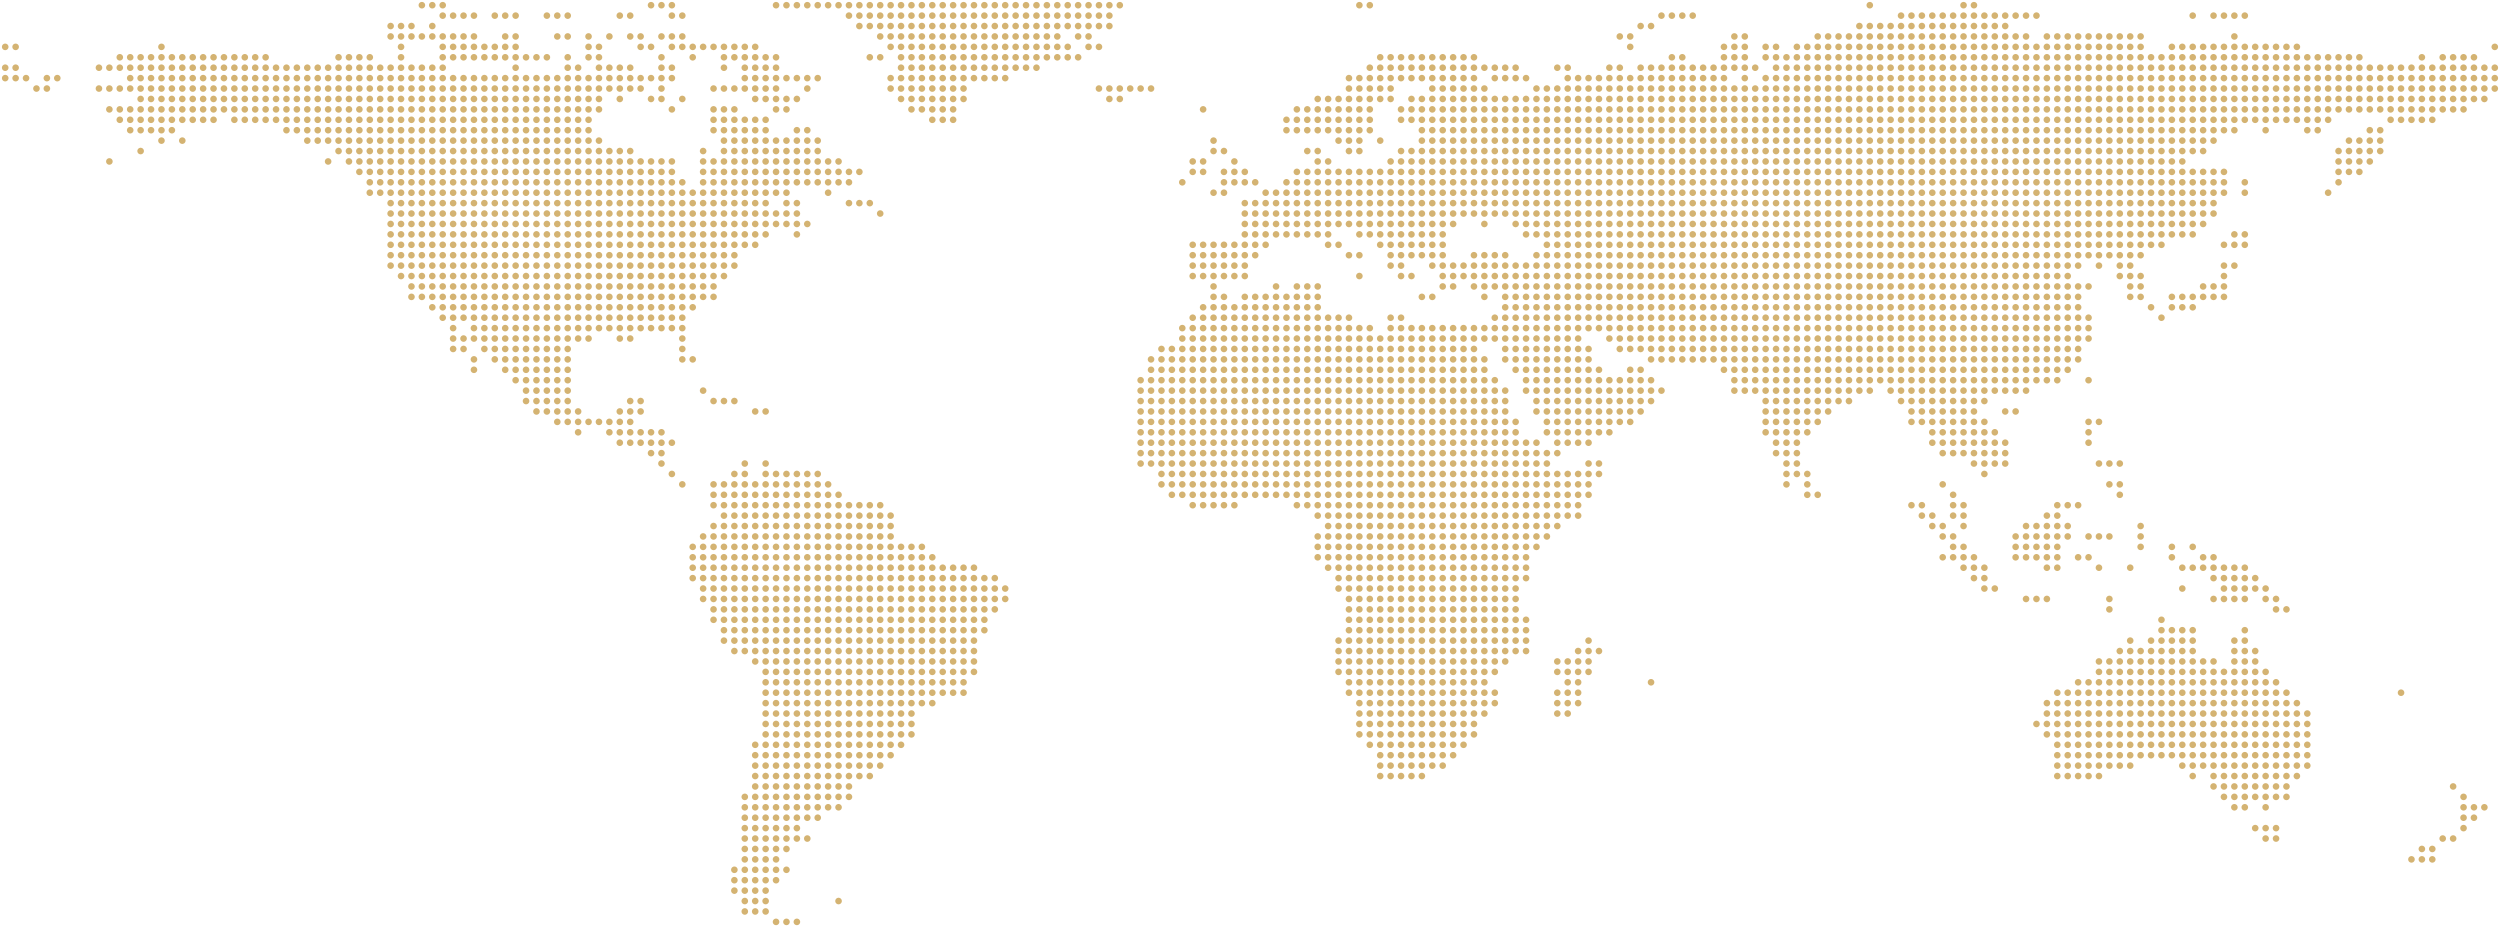
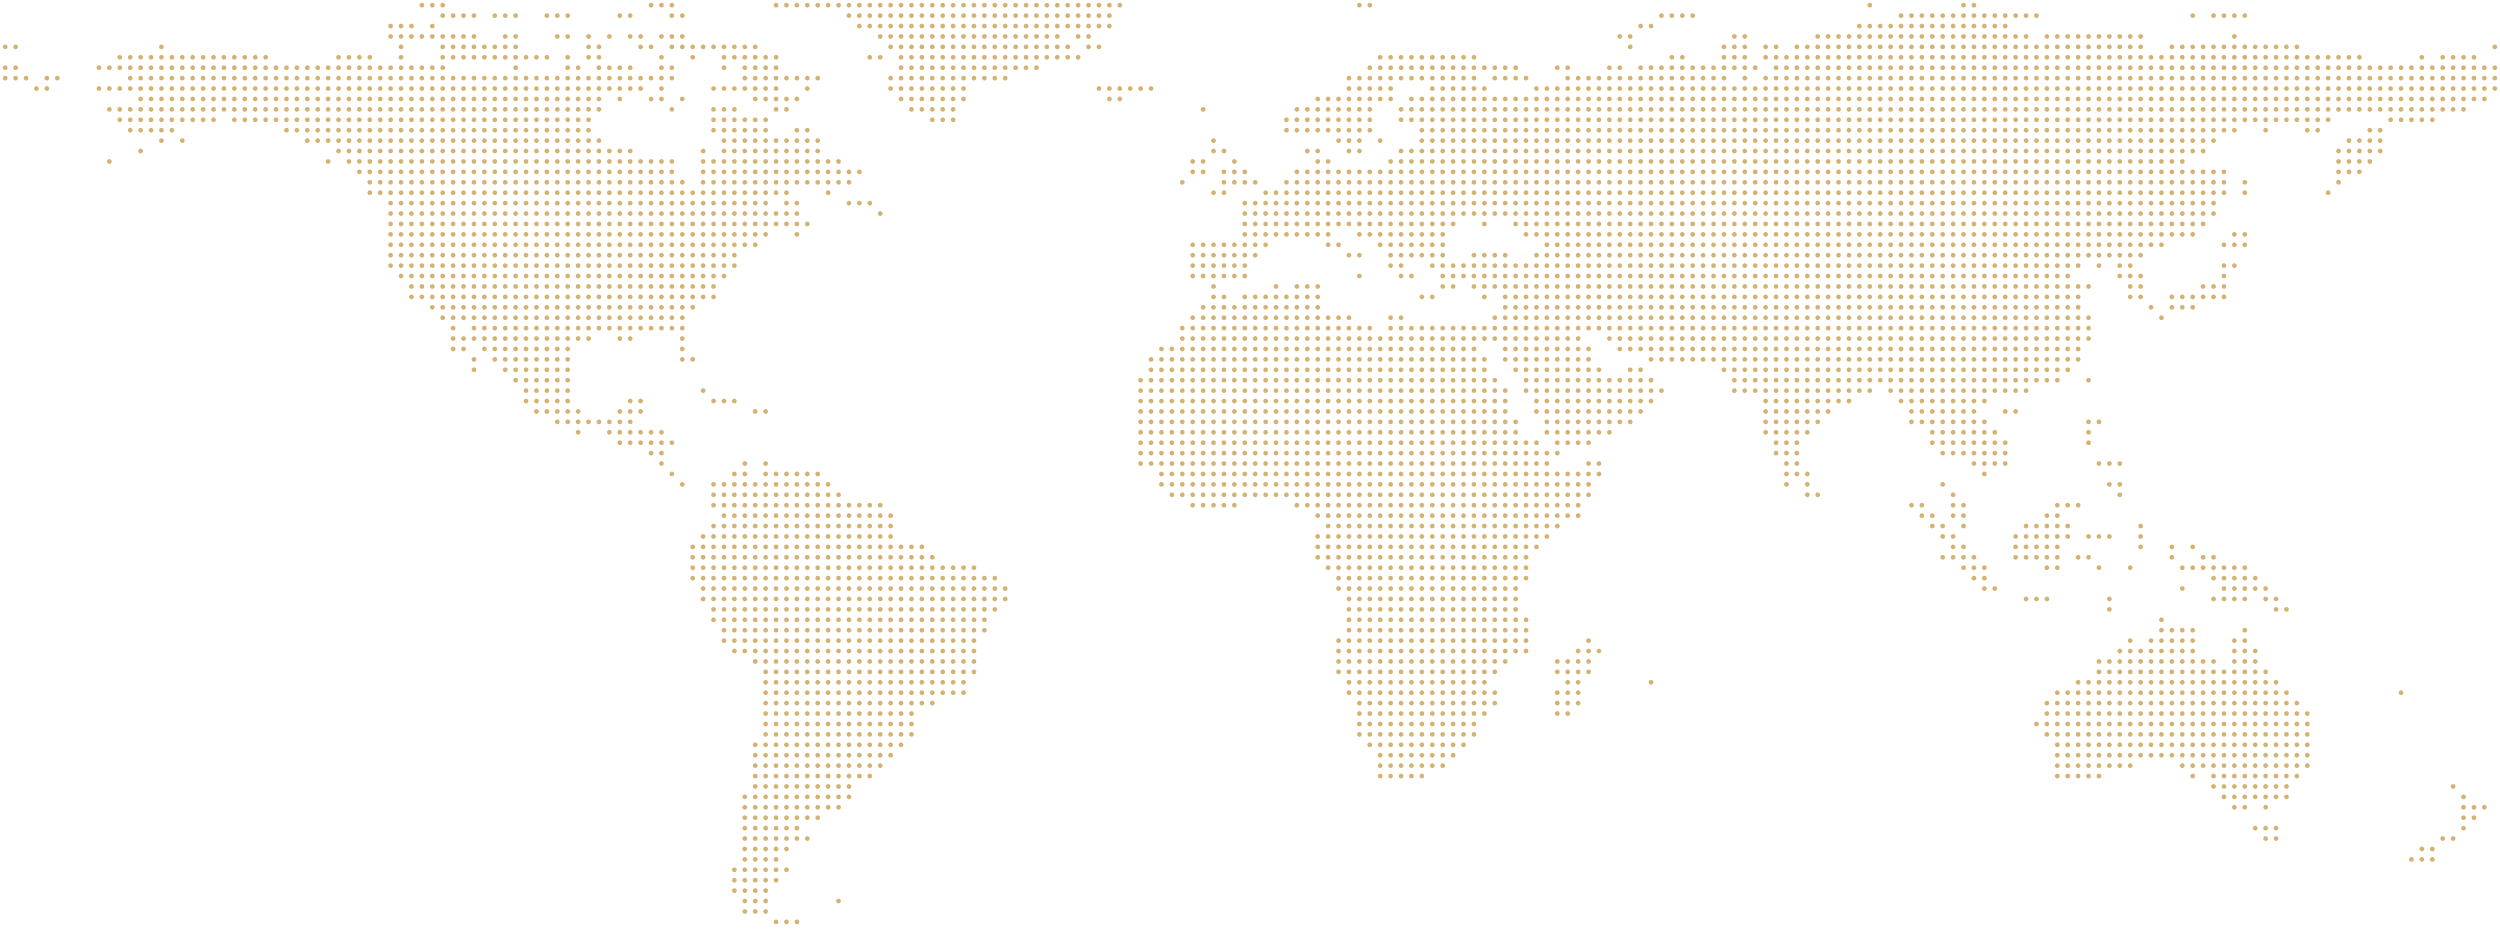
<svg xmlns="http://www.w3.org/2000/svg" viewBox="0 0 360 136" width="360" height="136">
-   <path d="M60.75 0.75H63.75M93.75 0.75H96.75M111.75 0.75H161.25M195.75 0.75H197.25M269.25 0.75h0M282.75 0.75H284.25M63.75 2.25H68.25M71.25 2.25H74.25M78.75 2.25H81.75M89.25 2.25H90.75M96.75 2.25H98.25M122.25 2.25H159.75M239.25 2.25H243.75M273.75 2.25H293.25M315.75 2.25h0M318.75 2.25H323.25M56.25 3.75H59.25M62.25 3.75h0M123.75 3.75H159.75M236.25 3.75H237.75M267.75 3.75H288.75M56.25 5.25H68.25M72.75 5.25H74.25M80.25 5.25H81.75M84.75 5.25h0M87.75 5.25h0M90.75 5.25H92.25M95.25 5.25H98.25M126.75 5.25H152.25M155.25 5.25H156.75M233.25 5.25H234.75M249.75 5.25H251.25M261.75 5.25H291.75M294.75 5.25H308.25M321.75 5.25h0M0.75 6.75H2.25M23.25 6.75h0M57.75 6.75h0M63.75 6.75H74.25M84.75 6.75H86.25M92.25 6.75H93.75M96.75 6.75H108.75M128.25 6.75H153.75M156.75 6.75H158.25M234.75 6.75h0M248.25 6.75H251.25M254.25 6.75H255.75M258.75 6.75H308.25M312.75 6.75H330.75M359.25 6.75h0M17.25 8.25H38.25M48.75 8.25H53.25M57.75 8.25h0M63.75 8.25H78.75M81.75 8.25h0M84.75 8.25H86.25M95.25 8.25h0M99.75 8.25h0M104.25 8.25H111.75M125.25 8.25H126.75M129.75 8.25H155.25M198.75 8.25H212.25M240.75 8.25H242.25M248.25 8.25H251.25M254.25 8.25H339.75M348.75 8.25h0M351.75 8.25H356.25M0.75 9.75H2.25M14.25 9.75H63.75M74.25 9.75h0M81.75 9.75H83.25M86.25 9.75H90.75M95.25 9.75H96.75M104.25 9.75h0M107.25 9.75H111.75M129.75 9.75H149.25M197.25 9.75H218.25M224.25 9.75H225.75M231.75 9.75H233.25M236.25 9.75H252.75M255.75 9.75H359.25M0.75 11.25H3.75M6.75 11.25H8.25M18.75 11.25H96.75M107.25 11.25H117.75M128.25 11.25H144.75M194.25 11.25H212.25M215.25 11.25H219.75M225.75 11.25H248.25M251.25 11.25h0M254.25 11.25H359.25M5.25 12.75H6.75M14.25 12.75H92.25M95.25 12.75h0M102.75 12.75H111.75M116.25 12.75h0M128.25 12.75H138.75M158.25 12.75H165.75M194.25 12.75H200.25M206.25 12.75H213.75M221.25 12.75H359.25M20.25 14.25H86.25M89.25 14.25h0M93.75 14.25H95.25M98.25 14.25h0M108.75 14.25H114.75M129.75 14.25H138.75M159.75 14.25H161.25M189.75 14.25H200.25M203.25 14.25H357.75M15.75 15.75H86.25M96.75 15.75h0M102.75 15.75H105.75M111.75 15.75H113.25M131.25 15.75H137.25M173.25 15.75h0M186.75 15.75H197.25M201.75 15.75H354.75M17.25 17.25H30.75M33.75 17.25H84.75M102.75 17.25H110.25M134.25 17.25H137.25M185.25 17.25H197.25M201.75 17.25H335.25M344.25 17.25H350.25M18.75 18.75H24.75M41.25 18.75H84.75M102.75 18.75H110.25M114.75 18.75H116.25M185.25 18.75H197.25M204.75 18.75H321.75M326.25 18.75h0M332.25 18.75H333.75M341.25 18.75H342.75M23.25 20.25h0M26.25 20.25h0M44.25 20.25H86.25M104.25 20.25H117.75M174.75 20.25h0M192.75 20.25H195.75M198.75 20.25h0M204.75 20.25H318.75M338.25 20.25H342.75M20.25 21.75h0M48.75 21.75H90.75M101.25 21.75h0M104.25 21.75H117.75M174.75 21.75H176.25M188.25 21.75H189.75M194.25 21.75H195.75M201.75 21.75H317.25M336.75 21.75H342.75M15.75 23.25h0M47.25 23.25h0M50.25 23.25H96.75M101.25 23.25H120.75M171.75 23.25H173.25M177.75 23.25h0M189.75 23.25H191.25M200.25 23.25H314.25M336.75 23.25H341.25M51.75 24.75H96.75M101.25 24.75H123.75M171.75 24.75H173.25M176.25 24.75H179.25M186.75 24.75H320.25M336.75 24.75H339.75M53.25 26.25H98.25M101.25 26.25H122.25M170.25 26.25h0M176.25 26.25H180.75M185.25 26.25H320.25M323.25 26.25h0M336.75 26.25h0M53.25 27.75H113.25M119.25 27.75h0M174.75 27.75H176.25M182.25 27.75H320.25M323.25 27.75h0M335.25 27.75h0M56.25 29.25H110.25M113.25 29.25H114.75M122.25 29.25H125.25M179.25 29.25H318.75M56.25 30.75H114.75M126.75 30.75h0M179.25 30.75H318.75M56.25 32.25H116.25M179.25 32.25H209.25M213.75 32.25h0M218.25 32.25H317.25M56.25 33.75H110.25M114.75 33.75h0M179.25 33.75H191.25M195.75 33.75H207.75M219.75 33.75H315.75M321.75 33.75H323.25M56.25 35.25H108.75M171.75 35.25H182.25M191.25 35.25H192.75M198.75 35.25H207.75M222.75 35.25H311.25M320.25 35.25H323.25M56.25 36.75H105.75M171.75 36.75H180.75M194.25 36.75H195.75M200.25 36.75H207.75M212.25 36.75H216.75M221.25 36.75H308.25M56.25 38.25H105.75M171.75 38.25H179.25M200.25 38.25H201.75M206.25 38.25H299.25M302.25 38.25h0M305.25 38.25H306.75M320.25 38.25H321.75M57.75 39.75H104.25M171.75 39.75H179.25M195.75 39.75h0M201.75 39.75H203.25M207.75 39.75H297.75M305.25 39.75H308.25M320.25 39.75h0M59.25 41.25H102.75M174.75 41.25h0M183.75 41.25h0M186.75 41.25H189.75M207.75 41.25H209.25M212.25 41.25H300.75M306.75 41.25H308.25M317.25 41.25H320.25M59.25 42.75H102.75M174.75 42.75H176.25M179.25 42.75H189.75M204.75 42.75H206.25M213.75 42.75h0M216.75 42.75H299.25M306.75 42.75H308.25M312.75 42.75H320.25M62.25 44.25H99.75M173.25 44.25H189.75M216.75 44.25H299.25M309.75 44.25h0M312.75 44.25H315.75M63.75 45.75H98.25M171.75 45.75H194.25M200.25 45.75H201.75M215.25 45.75H300.75M311.25 45.75h0M65.25 47.25h0M68.25 47.25H98.25M170.25 47.25H197.25M200.25 47.25H300.75M65.25 48.75H84.75M89.25 48.75H90.75M98.25 48.75h0M170.25 48.75H227.25M231.75 48.75H300.75M65.25 50.25H66.75M69.75 50.25H81.75M98.25 50.25h0M167.25 50.25H212.25M216.75 50.25H228.75M233.25 50.25H299.25M68.25 51.75h0M71.25 51.75H81.75M98.25 51.75H99.75M165.75 51.75H213.75M216.75 51.75H228.75M237.75 51.75H299.25M68.25 53.25h0M72.75 53.25H81.75M165.75 53.25H213.75M218.25 53.25H230.25M234.75 53.25H236.25M248.25 53.25H297.75M74.25 54.75H81.75M164.25 54.75H215.25M219.75 54.75H237.75M249.75 54.75H296.25M300.75 54.75h0M75.75 56.25H81.75M101.25 56.25h0M164.25 56.25H216.75M219.75 56.25H239.25M249.75 56.25H269.25M272.25 56.25H291.75M75.75 57.75H81.75M90.75 57.75H92.25M102.75 57.75H105.75M164.25 57.75H216.75M221.25 57.75H237.75M254.25 57.75H266.25M273.75 57.75H285.75M77.25 59.25H83.25M89.25 59.25H92.25M108.75 59.25H110.25M164.25 59.25H216.75M221.25 59.25H236.25M254.25 59.25H263.25M275.25 59.25H284.25M288.75 59.25H290.25M80.25 60.75H90.75M164.25 60.75H218.25M222.75 60.75H234.75M254.25 60.75H261.75M275.25 60.75H285.75M300.75 60.75H302.25M83.25 62.25h0M87.75 62.25H95.25M164.25 62.25H218.25M222.75 62.25H231.75M254.25 62.25H260.25M278.25 62.25H287.25M300.75 62.25h0M89.25 63.75H96.75M164.25 63.75H221.25M224.25 63.75H228.75M255.75 63.75H258.75M278.25 63.75H288.75M300.75 63.75h0M93.75 65.25H95.25M164.25 65.25H224.25M255.75 65.25H258.75M279.75 65.25H288.75M95.25 66.75h0M107.25 66.75h0M110.25 66.75h0M164.25 66.75H222.75M228.75 66.75H230.25M257.25 66.75H258.75M284.25 66.75H288.75M302.25 66.75H305.25M96.75 68.25h0M105.75 68.25H107.25M110.25 68.25H117.75M167.25 68.25H230.25M257.25 68.25H260.25M285.75 68.25h0M98.25 69.75h0M102.75 69.75H119.25M167.25 69.75H228.75M257.25 69.75h0M260.25 69.75h0M279.75 69.75h0M303.75 69.75H305.25M102.75 71.25H120.75M168.75 71.25H228.75M260.25 71.25H261.75M281.25 71.25h0M305.25 71.25h0M102.75 72.75H126.75M171.75 72.75H177.75M186.75 72.75H227.25M275.25 72.75H276.75M281.25 72.75H282.75M296.25 72.75H299.25M104.25 74.25H128.25M189.75 74.25H227.25M276.75 74.25H278.25M281.25 74.25H282.75M294.75 74.25H296.25M102.75 75.75H128.25M191.25 75.75H224.25M278.25 75.75H279.75M282.75 75.75h0M291.75 75.75H297.75M308.25 75.75h0M101.25 77.25H128.25M189.75 77.25H222.75M279.75 77.25H281.25M290.25 77.25H297.75M300.75 77.25H303.75M308.25 77.25h0M99.75 78.75H132.75M189.75 78.75H221.25M281.25 78.75H282.75M290.25 78.75H296.25M308.25 78.75h0M312.75 78.75h0M315.75 78.75h0M99.75 80.25H134.25M189.75 80.25H219.75M279.75 80.25H284.25M290.25 80.25H296.25M299.25 80.25H300.75M312.75 80.25h0M317.25 80.25H318.75M99.75 81.75H140.25M191.25 81.75H219.75M282.75 81.75H285.75M294.75 81.75H296.25M302.25 81.75h0M306.75 81.75h0M314.25 81.75H323.25M99.75 83.25H143.25M192.75 83.25H219.75M284.25 83.25H285.75M318.75 83.25H324.75M101.25 84.75H144.75M192.75 84.75H218.25M285.75 84.75H287.25M314.25 84.75h0M320.25 84.75H326.25M101.25 86.25H144.75M194.25 86.25H218.25M291.75 86.25H294.75M303.75 86.25h0M318.75 86.25H323.25M326.25 86.25H327.75M102.75 87.75H143.25M194.25 87.75H218.25M303.75 87.75h0M327.75 87.75H329.25M102.75 89.25H141.75M194.25 89.25H219.75M311.25 89.25h0M104.25 90.75H141.75M194.25 90.75H219.75M311.25 90.75H315.75M323.25 90.75h0M104.25 92.25H140.25M192.75 92.25H219.75M228.75 92.25h0M306.75 92.25h0M309.75 92.25H315.75M321.75 92.25H323.25M105.75 93.75H140.25M192.75 93.75H219.75M227.25 93.75H230.25M305.25 93.75H315.75M321.75 93.75H324.75M108.75 95.25H140.25M192.75 95.25H216.75M224.25 95.25H228.75M302.25 95.25H318.75M321.75 95.25H324.75M110.25 96.75H140.25M192.75 96.75H215.25M224.25 96.75H228.75M302.25 96.75H326.25M110.25 98.25H138.75M194.25 98.25H213.75M225.75 98.25H227.25M237.75 98.25h0M299.25 98.25H327.75M110.25 99.75H138.75M194.25 99.75H215.25M224.25 99.75H227.25M296.25 99.75H329.25M345.75 99.75h0M110.25 101.25H134.25M195.75 101.25H215.25M224.25 101.25H227.25M294.75 101.25H330.75M110.25 102.75H131.25M195.75 102.75H213.75M224.25 102.75H225.75M294.75 102.75H332.25M110.25 104.25H131.25M195.75 104.25H212.25M293.25 104.25H332.25M110.25 105.75H131.25M195.75 105.75H212.25M294.75 105.75H332.25M108.75 107.25H129.75M197.25 107.25H210.75M296.25 107.25H332.25M108.75 108.75H128.25M198.75 108.75H209.25M296.25 108.75H332.25M108.75 110.25H126.75M198.75 110.25H207.75M296.25 110.25H306.75M314.25 110.25H332.25M108.75 111.75H125.25M198.75 111.75H204.75M296.25 111.75H302.25M315.75 111.75h0M318.75 111.75H330.75M108.75 113.25H122.25M318.75 113.25H329.25M353.25 113.25h0M107.25 114.75H122.25M320.25 114.75H329.25M354.75 114.75h0M107.25 116.25H120.75M321.75 116.25H323.25M326.25 116.25h0M354.75 116.25H357.75M107.25 117.75H117.75M354.75 117.75H356.25M107.25 119.25H114.75M324.75 119.25H327.75M354.75 119.25h0M107.25 120.75H116.25M326.25 120.75H327.75M351.75 120.75H353.25M107.25 122.25H113.25M348.75 122.25H350.25M107.25 123.75H111.75M347.25 123.75H350.25M105.75 125.25H113.25M105.75 126.75H111.75M105.75 128.25H110.25M107.25 129.75H110.25M120.75 129.75h0M107.25 131.25H110.25M111.75 132.75H114.75" fill="none" stroke="#d4b372" stroke-width="0.95" stroke-linecap="round" stroke-dasharray="0 1.5" />
+   <path d="M60.75 0.75H63.75M93.75 0.75H96.75M111.75 0.75H161.25M195.75 0.75H197.25M269.25 0.75h0M282.75 0.75H284.25M63.75 2.25H68.25M71.25 2.25H74.25M78.75 2.25H81.75M89.25 2.25H90.75M96.75 2.25H98.25M122.25 2.25H159.75M239.25 2.25H243.75M273.75 2.25H293.25M315.75 2.25h0M318.75 2.25H323.25M56.25 3.75H59.25M62.25 3.75h0M123.75 3.75H159.75M236.25 3.75H237.75M267.75 3.75H288.75M56.25 5.25H68.25M72.75 5.25H74.25M80.25 5.25H81.75M84.75 5.25h0M87.75 5.25h0M90.75 5.25H92.25M95.25 5.25H98.25M126.75 5.25H152.25M155.25 5.25H156.75M233.25 5.25H234.75M249.75 5.25H251.25M261.75 5.25H291.75M294.75 5.25H308.25M321.75 5.25h0M0.75 6.75H2.25M23.25 6.75h0M57.75 6.75h0M63.75 6.75H74.25M84.75 6.75H86.25M92.25 6.75H93.75M96.75 6.75H108.75M128.25 6.75H153.75M156.75 6.75H158.25M234.75 6.75h0M248.25 6.75H251.25M254.25 6.75H255.75M258.75 6.75H308.25M312.75 6.75H330.75M359.25 6.75h0M17.25 8.25H38.25M48.75 8.25H53.25M57.75 8.25h0M63.75 8.25H78.75M81.75 8.25h0M84.75 8.25H86.25M95.25 8.25h0M99.75 8.25h0M104.25 8.25H111.75M125.25 8.25H126.75M129.75 8.25H155.25M198.75 8.25H212.25M240.75 8.25H242.25M248.25 8.25H251.25M254.25 8.25H339.75M348.75 8.25h0M351.75 8.25H356.25M0.75 9.75H2.25M14.25 9.75H63.75M74.25 9.75h0M81.75 9.75H83.25M86.25 9.75H90.75M95.25 9.75H96.75M104.25 9.75h0M107.25 9.75H111.75M129.75 9.75H149.25M197.25 9.75H218.25M224.25 9.75H225.75M231.75 9.75H233.25M236.25 9.75H252.75M255.75 9.75H359.25M0.75 11.25H3.75M6.75 11.25H8.25M18.75 11.25H96.75M107.25 11.25H117.75M128.25 11.25H144.75M194.25 11.25H212.25M215.25 11.25H219.75M225.75 11.25H248.25M251.25 11.25h0M254.25 11.25H359.25M5.25 12.75H6.75M14.25 12.75H92.25M95.25 12.75h0M102.75 12.75H111.75M116.25 12.75h0M128.25 12.75H138.75M158.25 12.75H165.75M194.25 12.75H200.25M206.25 12.75H213.75M221.25 12.75H359.25M20.25 14.25H86.25M89.25 14.25h0M93.75 14.25H95.25M98.25 14.25h0M108.75 14.25H114.75M129.75 14.25H138.75M159.75 14.25H161.25M189.75 14.25H200.25M203.25 14.25H357.75M15.75 15.75H86.25M96.75 15.75h0M102.75 15.75H105.75M111.75 15.75H113.25M131.25 15.75H137.25M173.25 15.75h0M186.75 15.75H197.25M201.75 15.75H354.75M17.25 17.25H30.75M33.75 17.25H84.75M102.75 17.25H110.25M134.25 17.25H137.25M185.25 17.25H197.25M201.75 17.25H335.25M344.25 17.25H350.25M18.75 18.75H24.75M41.25 18.75H84.75M102.75 18.75H110.25M114.75 18.75H116.25M185.25 18.75H197.25M204.75 18.75H321.75M326.25 18.75h0M332.25 18.75H333.75M341.25 18.75H342.75M23.25 20.25h0M26.25 20.25h0M44.25 20.25H86.25M104.25 20.25H117.75M174.75 20.25h0M192.75 20.25H195.75M198.75 20.25h0M204.75 20.25H318.75M338.25 20.25H342.75M20.25 21.75h0M48.75 21.75H90.75M101.25 21.75h0M104.25 21.75H117.75M174.75 21.75H176.25M188.25 21.75H189.75M194.25 21.75H195.75M201.75 21.75H317.25M336.75 21.75H342.75M15.75 23.25h0M47.25 23.25h0M50.25 23.25H96.75M101.25 23.25H120.75M171.75 23.25H173.25M177.75 23.25h0M189.75 23.25H191.25M200.25 23.25H314.25M336.75 23.25H341.25M51.75 24.75H96.75M101.25 24.75H123.75M171.75 24.75H173.25M176.25 24.75H179.25M186.75 24.75H320.25M336.75 24.75H339.75M53.25 26.25H98.25M101.25 26.25H122.25M170.25 26.25h0M176.25 26.25H180.75M185.25 26.25H320.25M323.25 26.25h0M336.75 26.25h0M53.25 27.75H113.25M119.25 27.75h0M174.75 27.75H176.25M182.25 27.75H320.25M323.25 27.75h0M335.25 27.75h0M56.25 29.25H110.25M113.25 29.25H114.75M122.25 29.25H125.25M179.25 29.25H318.75M56.25 30.75H114.75M126.75 30.75h0M179.25 30.75H318.75M56.25 32.25H116.25M179.25 32.25H209.25M213.75 32.25h0M218.25 32.25H317.25M56.25 33.75H110.25M114.75 33.75h0M179.25 33.75H191.25M195.75 33.75H207.75M219.75 33.75H315.75M321.75 33.75H323.25M56.25 35.25H108.75M171.75 35.25H182.25M191.25 35.25H192.75M198.75 35.25H207.75M222.75 35.25H311.25M320.25 35.25H323.25M56.25 36.75H105.75M171.75 36.75H180.75M194.25 36.75H195.75M200.25 36.75H207.75M212.25 36.75H216.75M221.25 36.75H308.25M56.25 38.25H105.75M171.75 38.25H179.25M200.25 38.25H201.75M206.25 38.25H299.25M302.25 38.25h0M305.25 38.25H306.75M320.25 38.25H321.75M57.75 39.75H104.25M171.75 39.75H179.25M195.75 39.75h0M201.75 39.75H203.25M207.75 39.75H297.75M305.25 39.75H308.25M320.25 39.75h0M59.25 41.25H102.75M174.75 41.25h0M183.75 41.25h0M186.75 41.25H189.75M207.75 41.25H209.25M212.25 41.25H300.75M306.75 41.25H308.25M317.25 41.25H320.25M59.25 42.75H102.75M174.75 42.75H176.25M179.25 42.75H189.75M204.75 42.75H206.25M213.75 42.75h0M216.75 42.75H299.25M306.75 42.75H308.25M312.75 42.75H320.25M62.25 44.25H99.75M173.25 44.25H189.75M216.75 44.25H299.25M309.75 44.25h0M312.75 44.25H315.75M63.75 45.75H98.25M171.75 45.75H194.25M200.25 45.75H201.75M215.25 45.75H300.75M311.25 45.75h0M65.25 47.25h0M68.25 47.25H98.25M170.25 47.25H197.25M200.25 47.25H300.75M65.25 48.75H84.75M89.25 48.75H90.75M98.25 48.75h0M170.25 48.75H227.25M231.75 48.75H300.75M65.25 50.25H66.75M69.75 50.25H81.75M98.25 50.25h0M167.25 50.25H212.25M216.75 50.25H228.75M233.25 50.25H299.25M68.25 51.75h0M71.25 51.75H81.75M98.25 51.75H99.75M165.75 51.75H213.75M216.75 51.75H228.75M237.75 51.75H299.25M68.25 53.25h0M72.75 53.25H81.75M165.75 53.25H213.75M218.25 53.25H230.25M234.75 53.25H236.25M248.25 53.25H297.75M74.25 54.75H81.75M164.25 54.75H215.25M219.75 54.75H237.75M249.75 54.75H296.25M300.75 54.75h0M75.75 56.25H81.75M101.25 56.25h0M164.25 56.25H216.75M219.75 56.25H239.25M249.75 56.25H269.25M272.25 56.25H291.75M75.75 57.75H81.75M90.75 57.75H92.25M102.75 57.75H105.75M164.25 57.75H216.75M221.25 57.75H237.75M254.25 57.75H266.25M273.75 57.75H285.75M77.25 59.25H83.25M89.25 59.25H92.25M108.75 59.25H110.25M164.25 59.25H216.75M221.25 59.25H236.25M254.25 59.25H263.25M275.25 59.25H284.25M288.75 59.25H290.25M80.25 60.75H90.75M164.25 60.75H218.25M222.75 60.75H234.75M254.25 60.75H261.75M275.25 60.75H285.75M300.75 60.75H302.25M83.25 62.25h0M87.75 62.25H95.25M164.25 62.25H218.25M222.75 62.25H231.75M254.25 62.25H260.25M278.25 62.25H287.25M300.75 62.25h0M89.25 63.75H96.75M164.25 63.75H221.25M224.25 63.75H228.75M255.75 63.75H258.75M278.25 63.75H288.75M300.75 63.75h0M93.75 65.25H95.25M164.25 65.25H224.25M255.75 65.25H258.75M279.75 65.25H288.75M95.25 66.75h0M107.25 66.75h0M110.25 66.75h0M164.25 66.75H222.75M228.75 66.75H230.25M257.25 66.75H258.75M284.25 66.75H288.75M302.25 66.75H305.25M96.75 68.25h0M105.75 68.25H107.25M110.25 68.25H117.75M167.25 68.25H230.25M257.25 68.25H260.25M285.75 68.25h0M98.25 69.75h0M102.75 69.75H119.25M167.25 69.75H228.75M257.25 69.75h0M260.25 69.75h0M279.75 69.75h0M303.75 69.75H305.25M102.75 71.25H120.75M168.75 71.25H228.75M260.25 71.25H261.75M281.25 71.25h0M305.25 71.25h0M102.75 72.75H126.75M171.75 72.75H177.75M186.75 72.75H227.25M275.25 72.75H276.75M281.25 72.75H282.75M296.25 72.75H299.25M104.25 74.25H128.25M189.75 74.25H227.25M276.75 74.25H278.25M281.25 74.25H282.75M294.75 74.25H296.25M102.75 75.75H128.25M191.25 75.75H224.25M278.25 75.75H279.75M282.75 75.75h0M291.75 75.75H297.75M308.25 75.75h0M101.25 77.25H128.25M189.75 77.25H222.75M279.75 77.25H281.25M290.25 77.25H297.75M300.75 77.25H303.75M308.25 77.25h0M99.75 78.75H132.75M189.75 78.75H221.25M281.25 78.75H282.75M290.25 78.75H296.25M308.25 78.75h0M312.75 78.75h0M315.75 78.75h0M99.75 80.25H134.25M189.75 80.25H219.75M279.75 80.25H284.25M290.25 80.25H296.25M299.25 80.25H300.75M312.75 80.25h0M317.25 80.25H318.75M99.75 81.75H140.25M191.25 81.75H219.75M282.75 81.75H285.75M294.75 81.75H296.25M302.25 81.75h0M306.75 81.75h0M314.25 81.75H323.25M99.75 83.25H143.25M192.75 83.25H219.75M284.25 83.25H285.75M318.75 83.25H324.75M101.25 84.75H144.75M192.75 84.75H218.25M285.75 84.75H287.25M314.25 84.75h0M320.25 84.75H326.25M101.25 86.25H144.75M194.25 86.25H218.25M291.75 86.25H294.75M303.75 86.25h0M318.75 86.25H323.25M326.25 86.25H327.75M102.75 87.75H143.25M194.25 87.75H218.25M303.75 87.75h0M327.75 87.75H329.25M102.75 89.25H141.75M194.25 89.25H219.75M311.25 89.25h0M104.25 90.75H141.75M194.25 90.75H219.75M311.25 90.75H315.75M323.25 90.75h0M104.25 92.25H140.25M192.75 92.25H219.75M228.75 92.25h0M306.75 92.25h0M309.75 92.25H315.75M321.75 92.25H323.25M105.75 93.75H140.25M192.75 93.75H219.75M227.25 93.75H230.25M305.25 93.75H315.75M321.75 93.75H324.75M108.75 95.25H140.25M192.75 95.25H216.75M224.25 95.25H228.75M302.25 95.25H318.75M321.75 95.25H324.75M110.25 96.75H140.25M192.75 96.75H215.25M224.25 96.75H228.75M302.25 96.75H326.25M110.25 98.25H138.75M194.25 98.25H213.75M225.75 98.25H227.25M237.75 98.25h0M299.25 98.25H327.75M110.25 99.75H138.75M194.25 99.75H215.25M224.25 99.75H227.25M296.25 99.75H329.25M345.75 99.75h0M110.25 101.25H134.25M195.75 101.25H215.25M224.25 101.25H227.25M294.75 101.25H330.75M110.25 102.75H131.25M195.75 102.75H213.75M224.25 102.75H225.75M294.75 102.75H332.25M110.25 104.25H131.25M195.75 104.25H212.25M293.25 104.25H332.25M110.25 105.75H131.25M195.75 105.75H212.25M294.75 105.75H332.25M108.75 107.25H129.75M197.25 107.25H210.75M296.25 107.25H332.25M108.75 108.75H128.25M198.75 108.75H209.25M296.25 108.75H332.25M108.75 110.25H126.75M198.75 110.25H207.75M296.25 110.25H306.75M314.25 110.25H332.25M108.75 111.75H125.25M198.75 111.75H204.75M296.25 111.75H302.25M315.75 111.75h0M318.75 111.75H330.75M108.75 113.25H122.25M318.75 113.25H329.25M353.25 113.25h0M107.25 114.75H122.25M320.25 114.75H329.25M354.75 114.75h0M107.25 116.25H120.75M321.75 116.25H323.25M326.25 116.25h0M354.75 116.25H357.75M107.25 117.75H117.75M354.75 117.75H356.25M107.25 119.25H114.75M324.75 119.25H327.75M354.75 119.25h0M107.25 120.75H116.25M326.25 120.75H327.75M351.75 120.75H353.25M107.25 122.25H113.25M348.75 122.25H350.25M107.25 123.75H111.75M347.25 123.75H350.25M105.75 125.25H113.25M105.75 126.75H111.75M105.75 128.25H110.25M107.25 129.75H110.25M120.75 129.75h0M107.25 131.25H110.25M111.75 132.75H114.75" fill="none" stroke="#d4b372" stroke-width="0.68" stroke-linecap="round" stroke-dasharray="0 1.5" />
</svg>
